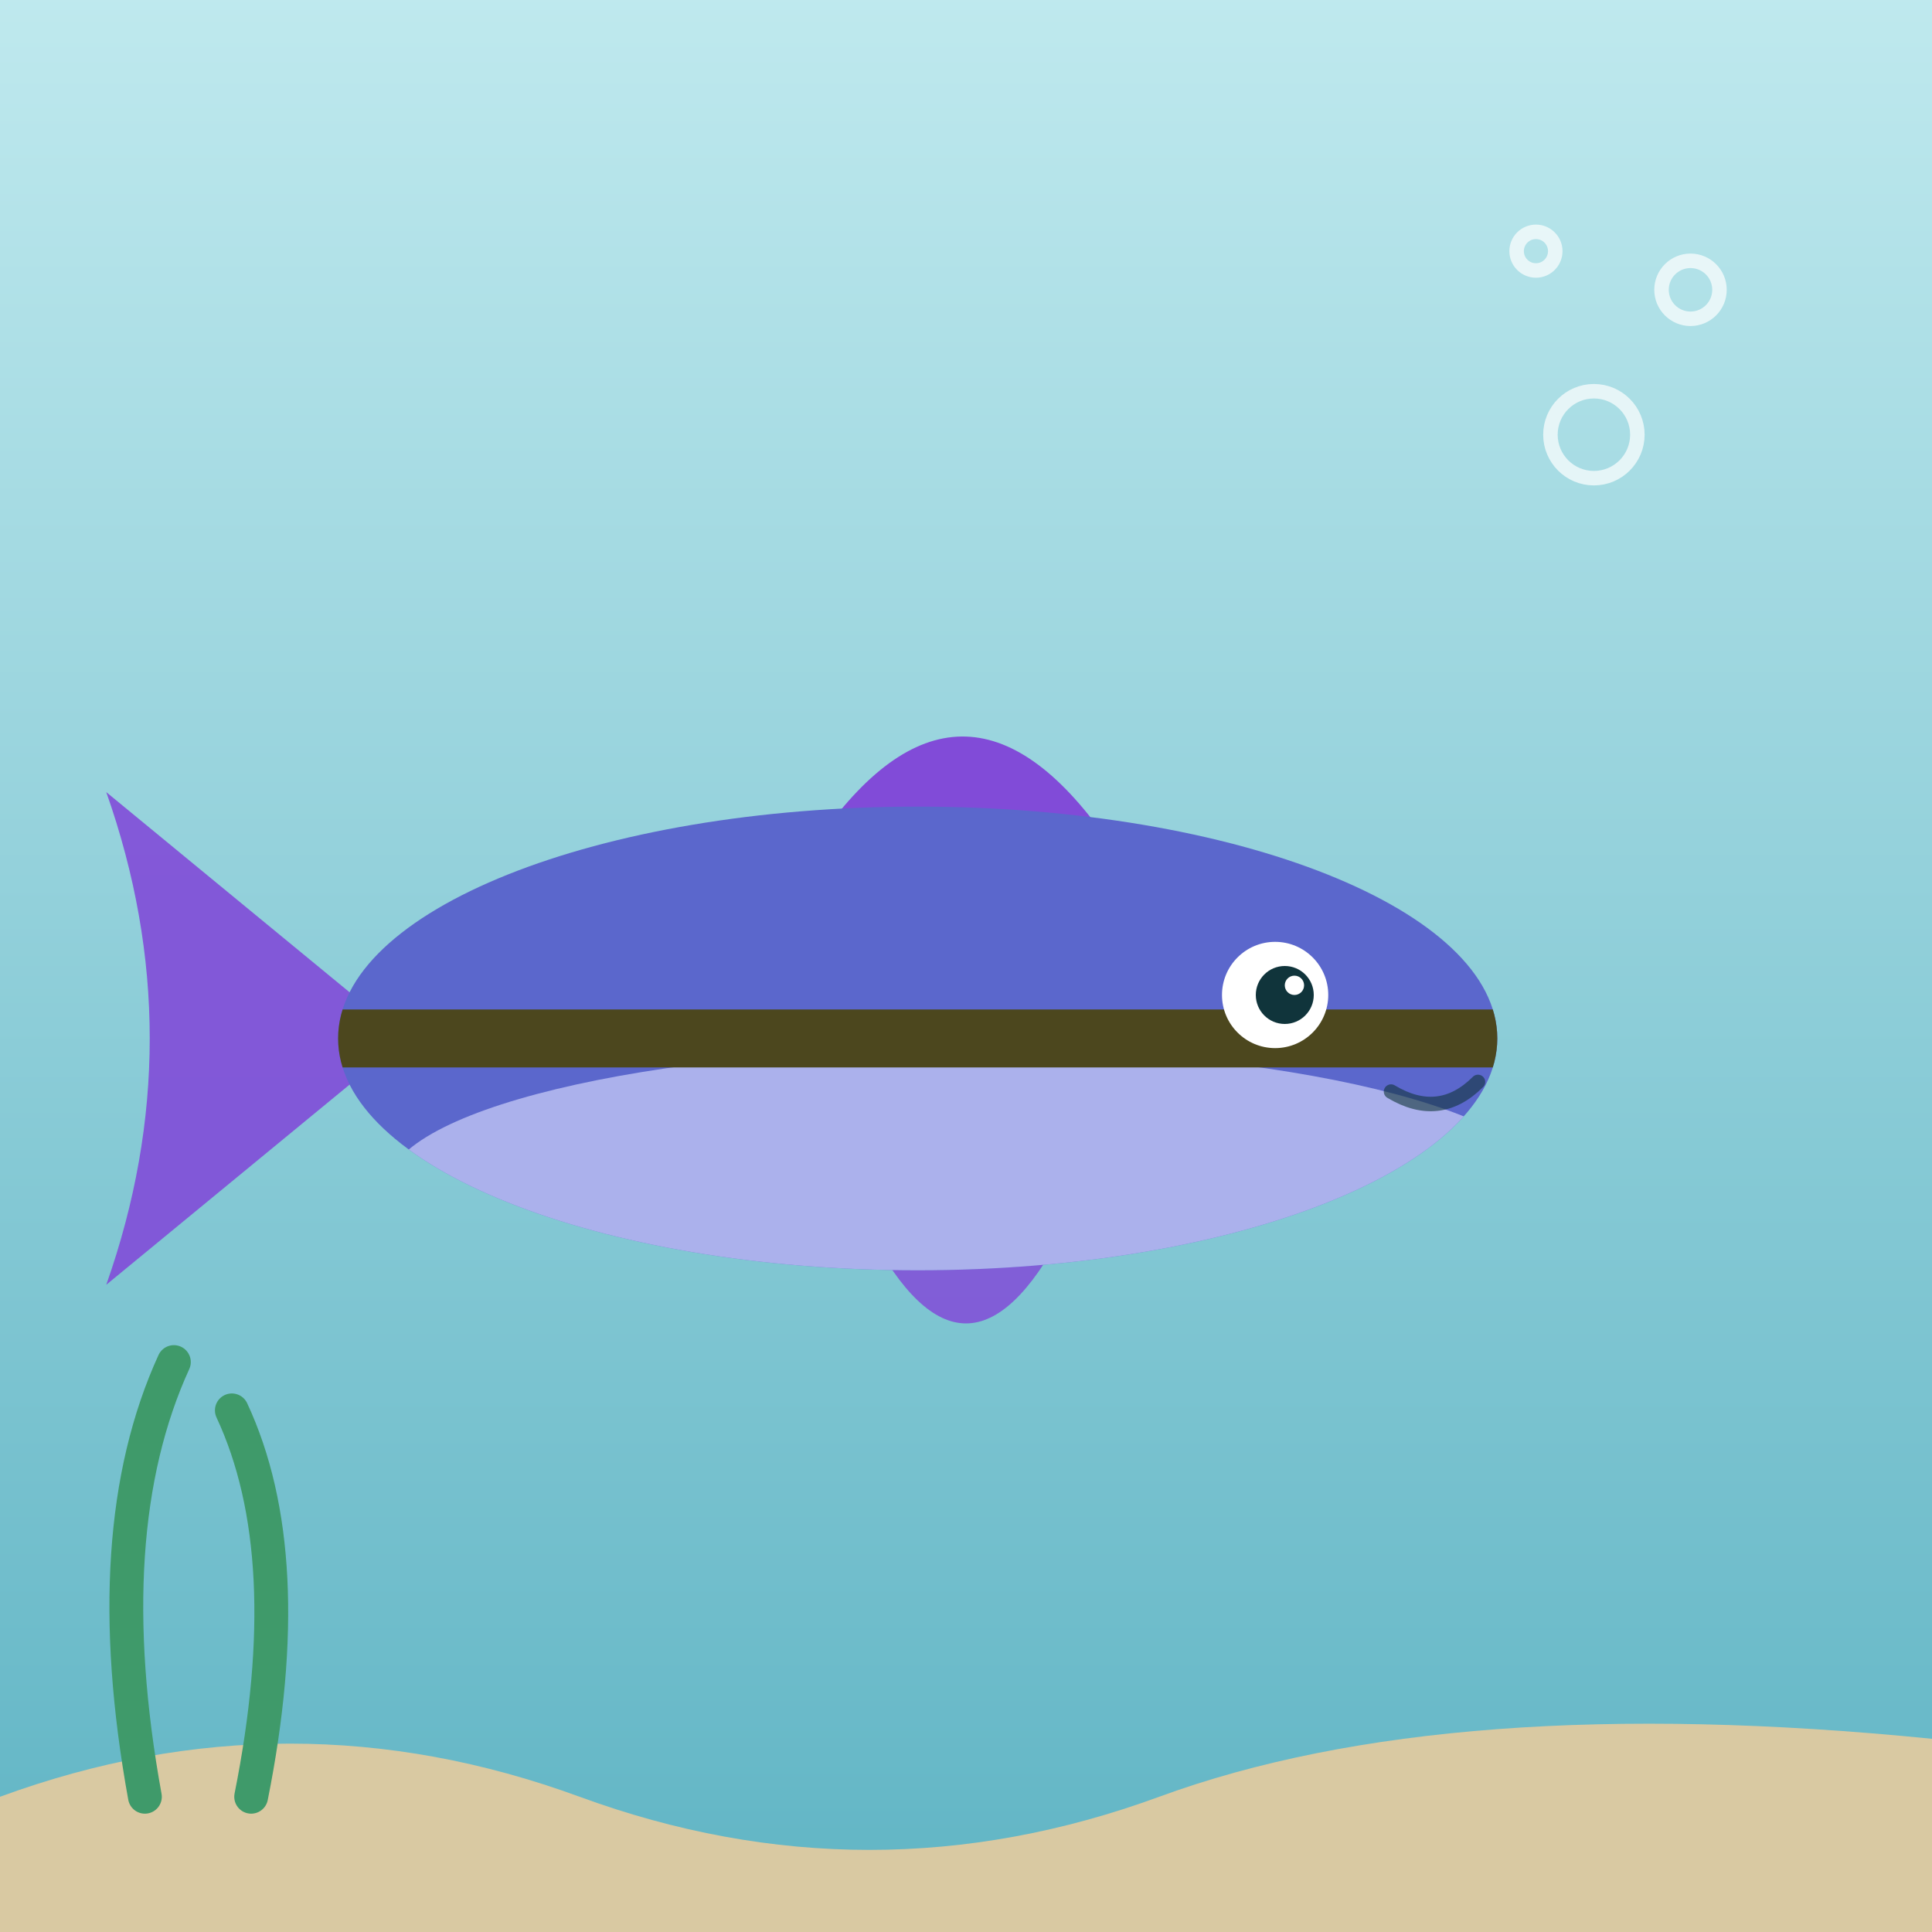
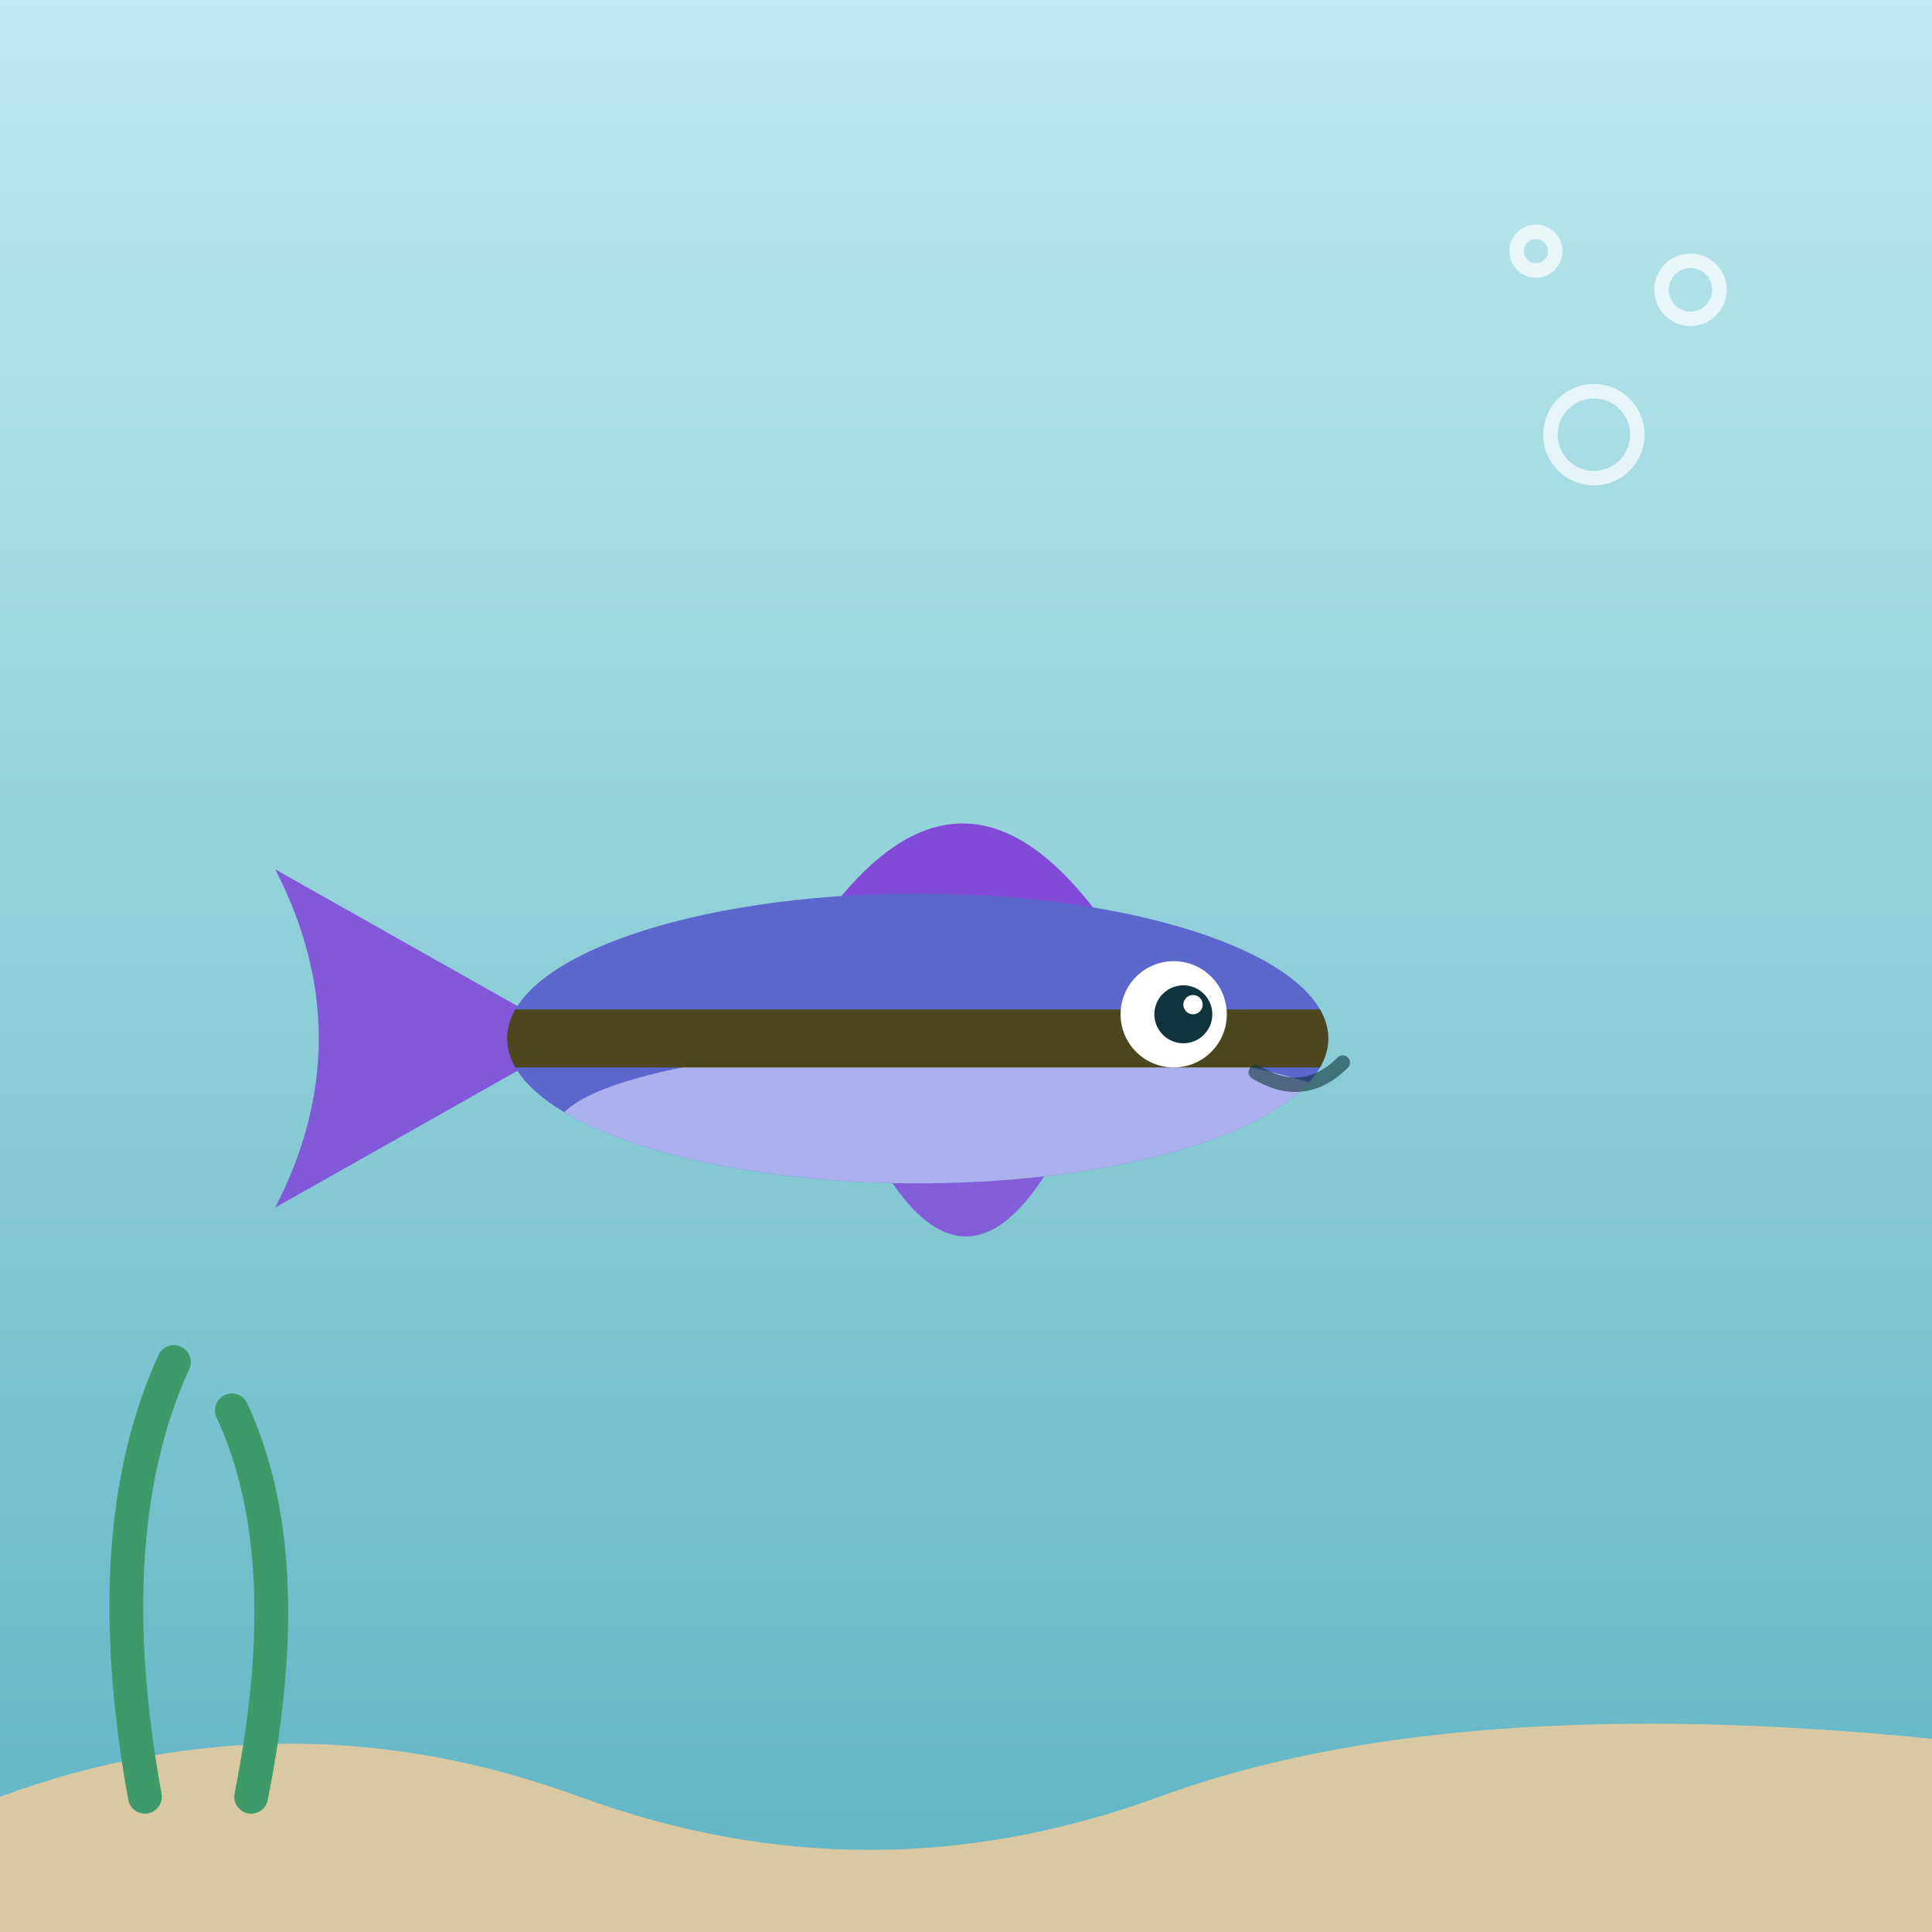
<svg xmlns="http://www.w3.org/2000/svg" viewBox="0 0 400 400" role="img">
  <defs>
    <linearGradient id="w" x1="0" y1="0" x2="0" y2="1">
      <stop offset="0" stop-color="#bfe9ee" />
      <stop offset="1" stop-color="#5fb4c4" />
    </linearGradient>
  </defs>
  <rect width="400" height="400" fill="url(#w)" />
  <path d="M0,372 Q60,350 120,372 T240,372 T400,360 V400 H0Z" fill="#d9c9a2" />
  <path d="M30,372 q-10,-55 6,-90 M52,372 q10,-50 -4,-80" stroke="#3f9a6a" stroke-width="7" stroke-linecap="round" fill="none" />
  <g fill="none" stroke="#fff" stroke-width="3" opacity=".7">
    <circle cx="330" cy="90" r="9" />
    <circle cx="350" cy="60" r="6" />
    <circle cx="318" cy="52" r="4" />
  </g>
-   <path d="M84,215 L22,164 Q40,215 22,266Z" fill="#814bd8" opacity=".9" />
-   <path d="M170,173 Q200,131 230,175Z" fill="#814bd8" />
-   <path d="M180,255 Q200,293 220,255Z" fill="#814bd8" opacity=".85" />
-   <ellipse cx="190" cy="215" rx="120" ry="48" fill="#5b67cc" />
+   <path d="M119,215 L57,180 Q75,215 57,250Z" fill="#814bd8" opacity=".9" />
+   <path d="M170,191 Q200,149 230,193Z" fill="#814bd8" />
+   <path d="M180,237 Q200,275 220,237Z" fill="#814bd8" opacity=".85" />
+   <ellipse cx="190" cy="215" rx="85" ry="30" fill="#5b67cc" />
  <clipPath id="b">
-     <ellipse cx="190" cy="215" rx="120" ry="48" />
+     <ellipse cx="190" cy="215" rx="85" ry="30" />
  </clipPath>
  <g clip-path="url(#b)">
-     <ellipse cx="200" cy="246" rx="120" ry="29" fill="#c5caf7" opacity=".75" />
-     <rect x="70" y="209" width="240" height="12" fill="#4c471e" />
+     <ellipse cx="200" cy="234" rx="85" ry="18" fill="#c5caf7" opacity=".75" />
+     <rect x="105" y="209" width="170" height="12" fill="#4c471e" />
  </g>
-   <circle cx="264" cy="206" r="11" fill="#fff" />
-   <circle cx="266" cy="206" r="6" fill="#10343b" />
-   <circle cx="268" cy="204" r="2" fill="#fff" />
-   <path d="M288,226 q10,6 18,-2" stroke="#10343b" stroke-width="3" fill="none" stroke-linecap="round" opacity=".6" />
+   <circle cx="243" cy="210" r="11" fill="#fff" />
+   <circle cx="245" cy="210" r="6" fill="#10343b" />
+   <circle cx="247" cy="208" r="2" fill="#fff" />
+   <path d="M260,222 q10,6 18,-2" stroke="#10343b" stroke-width="3" fill="none" stroke-linecap="round" opacity=".6" />
</svg>
